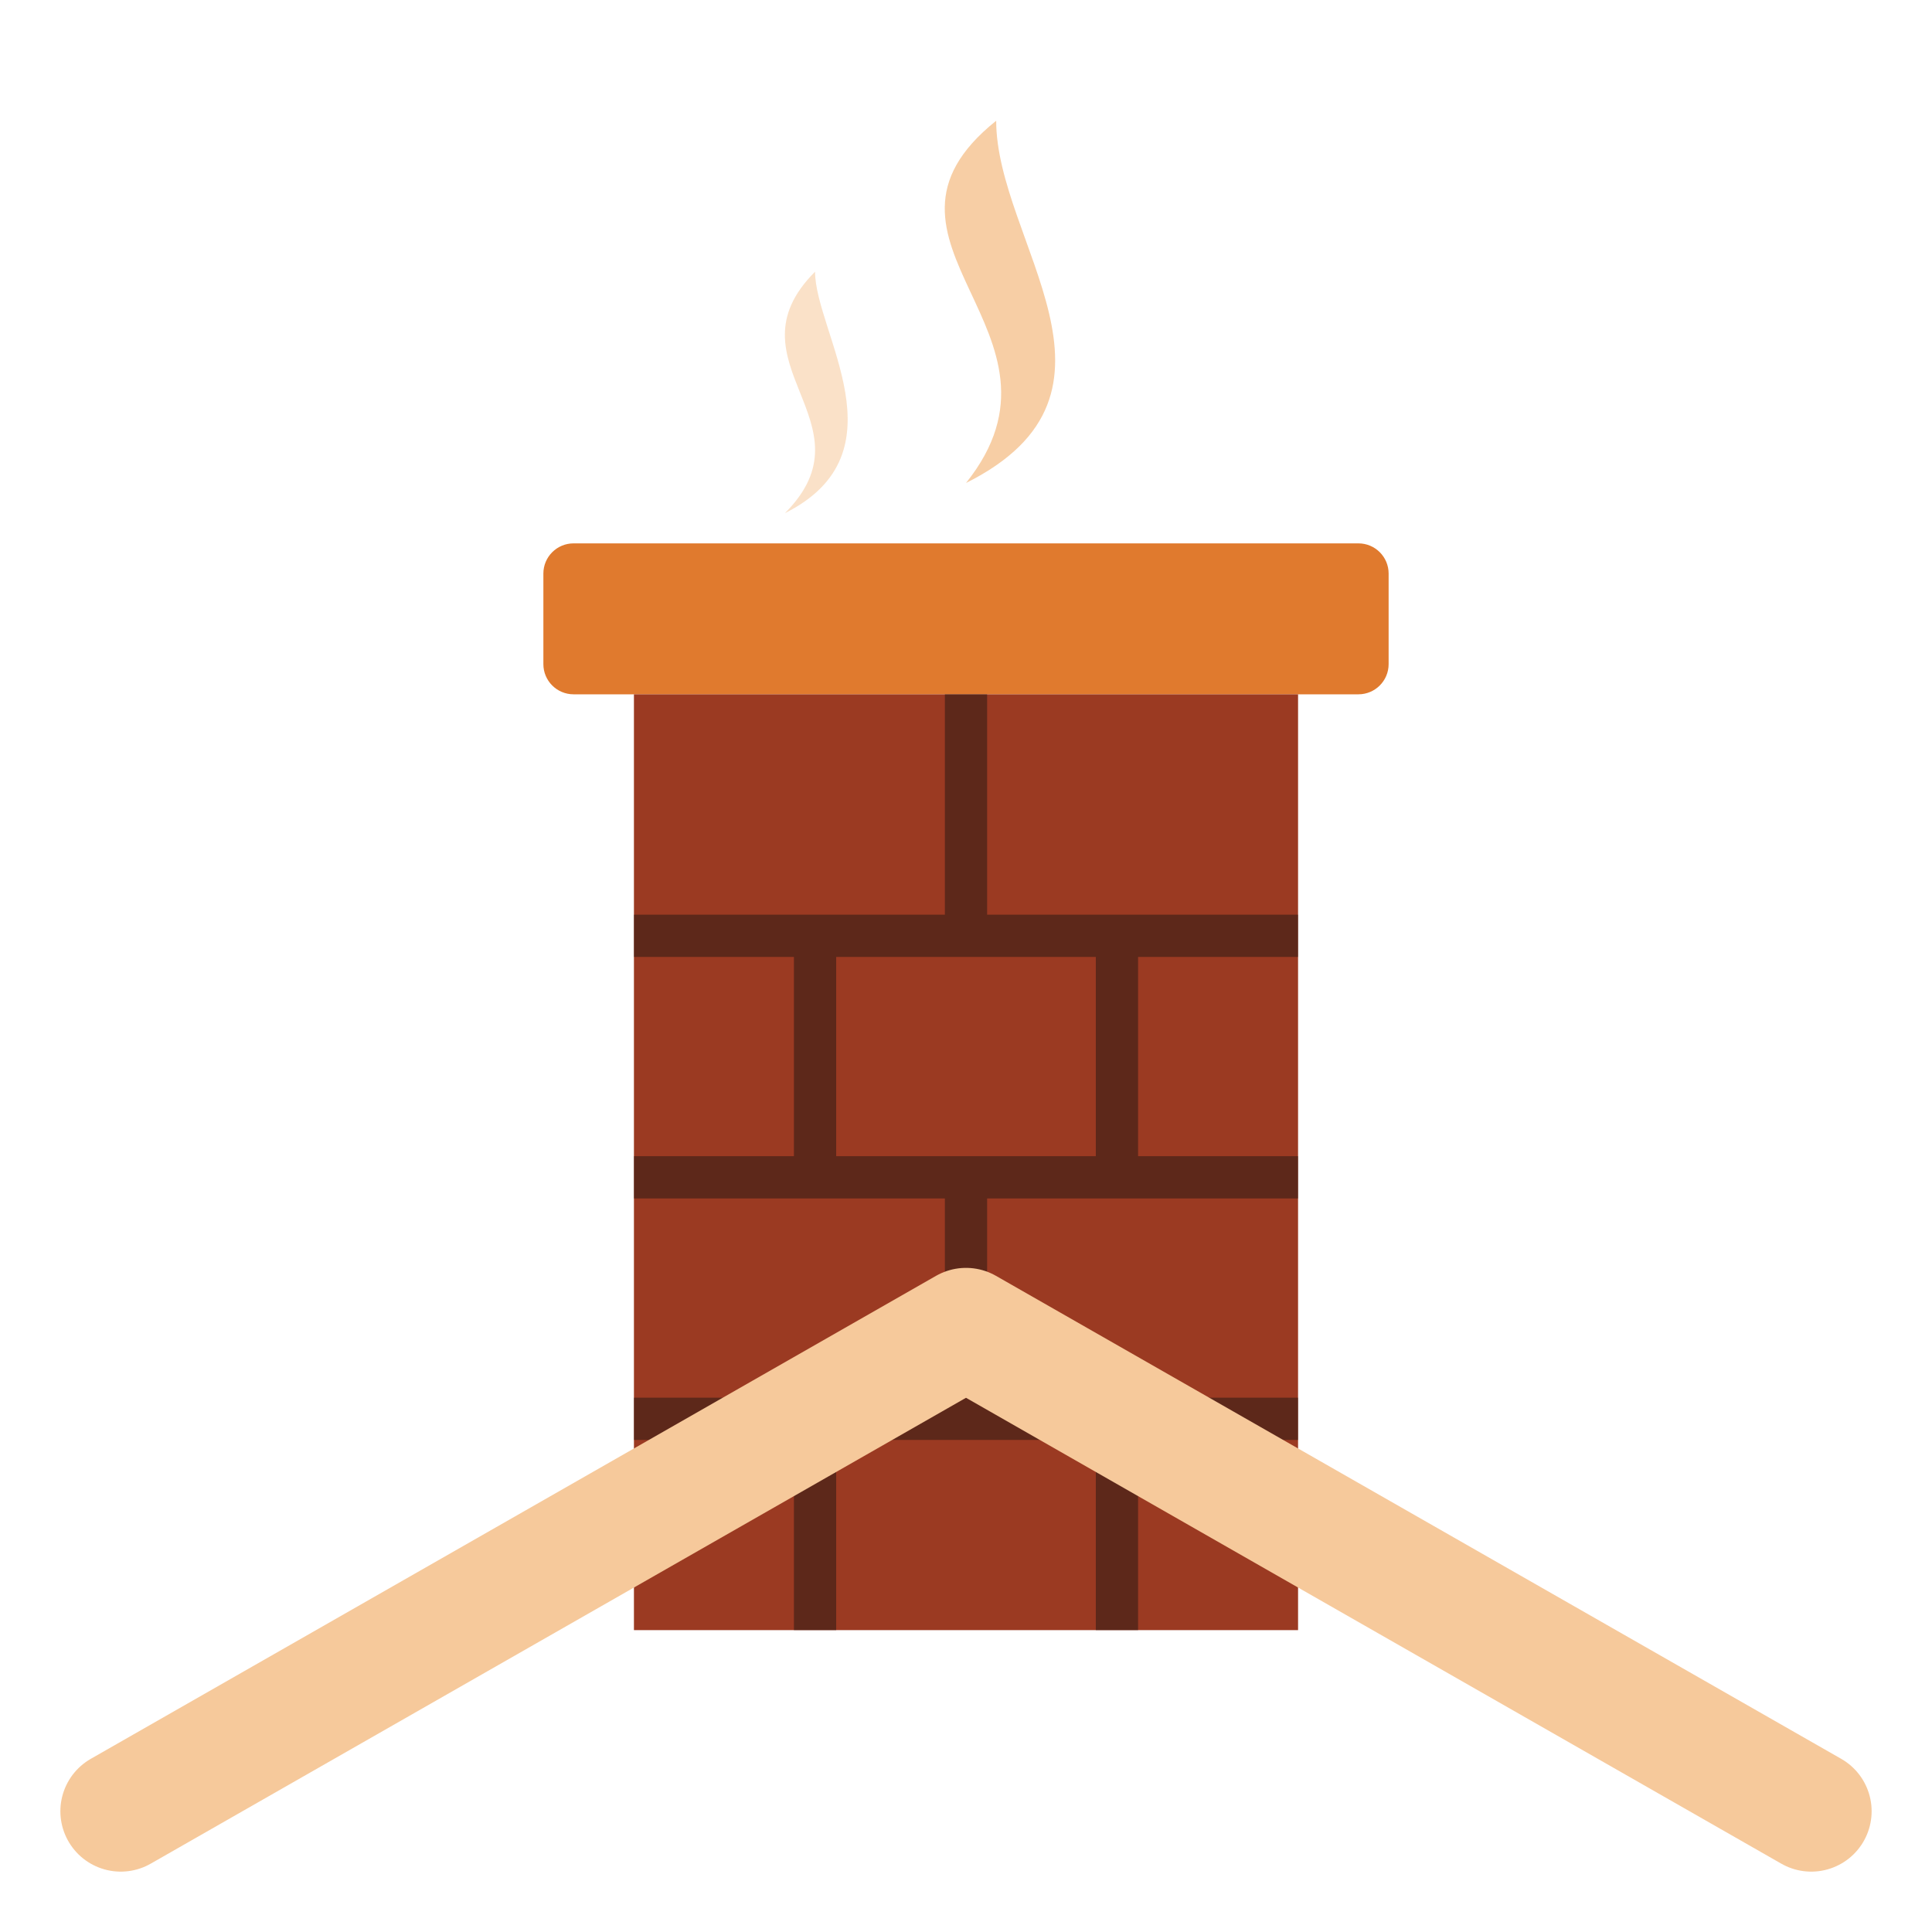
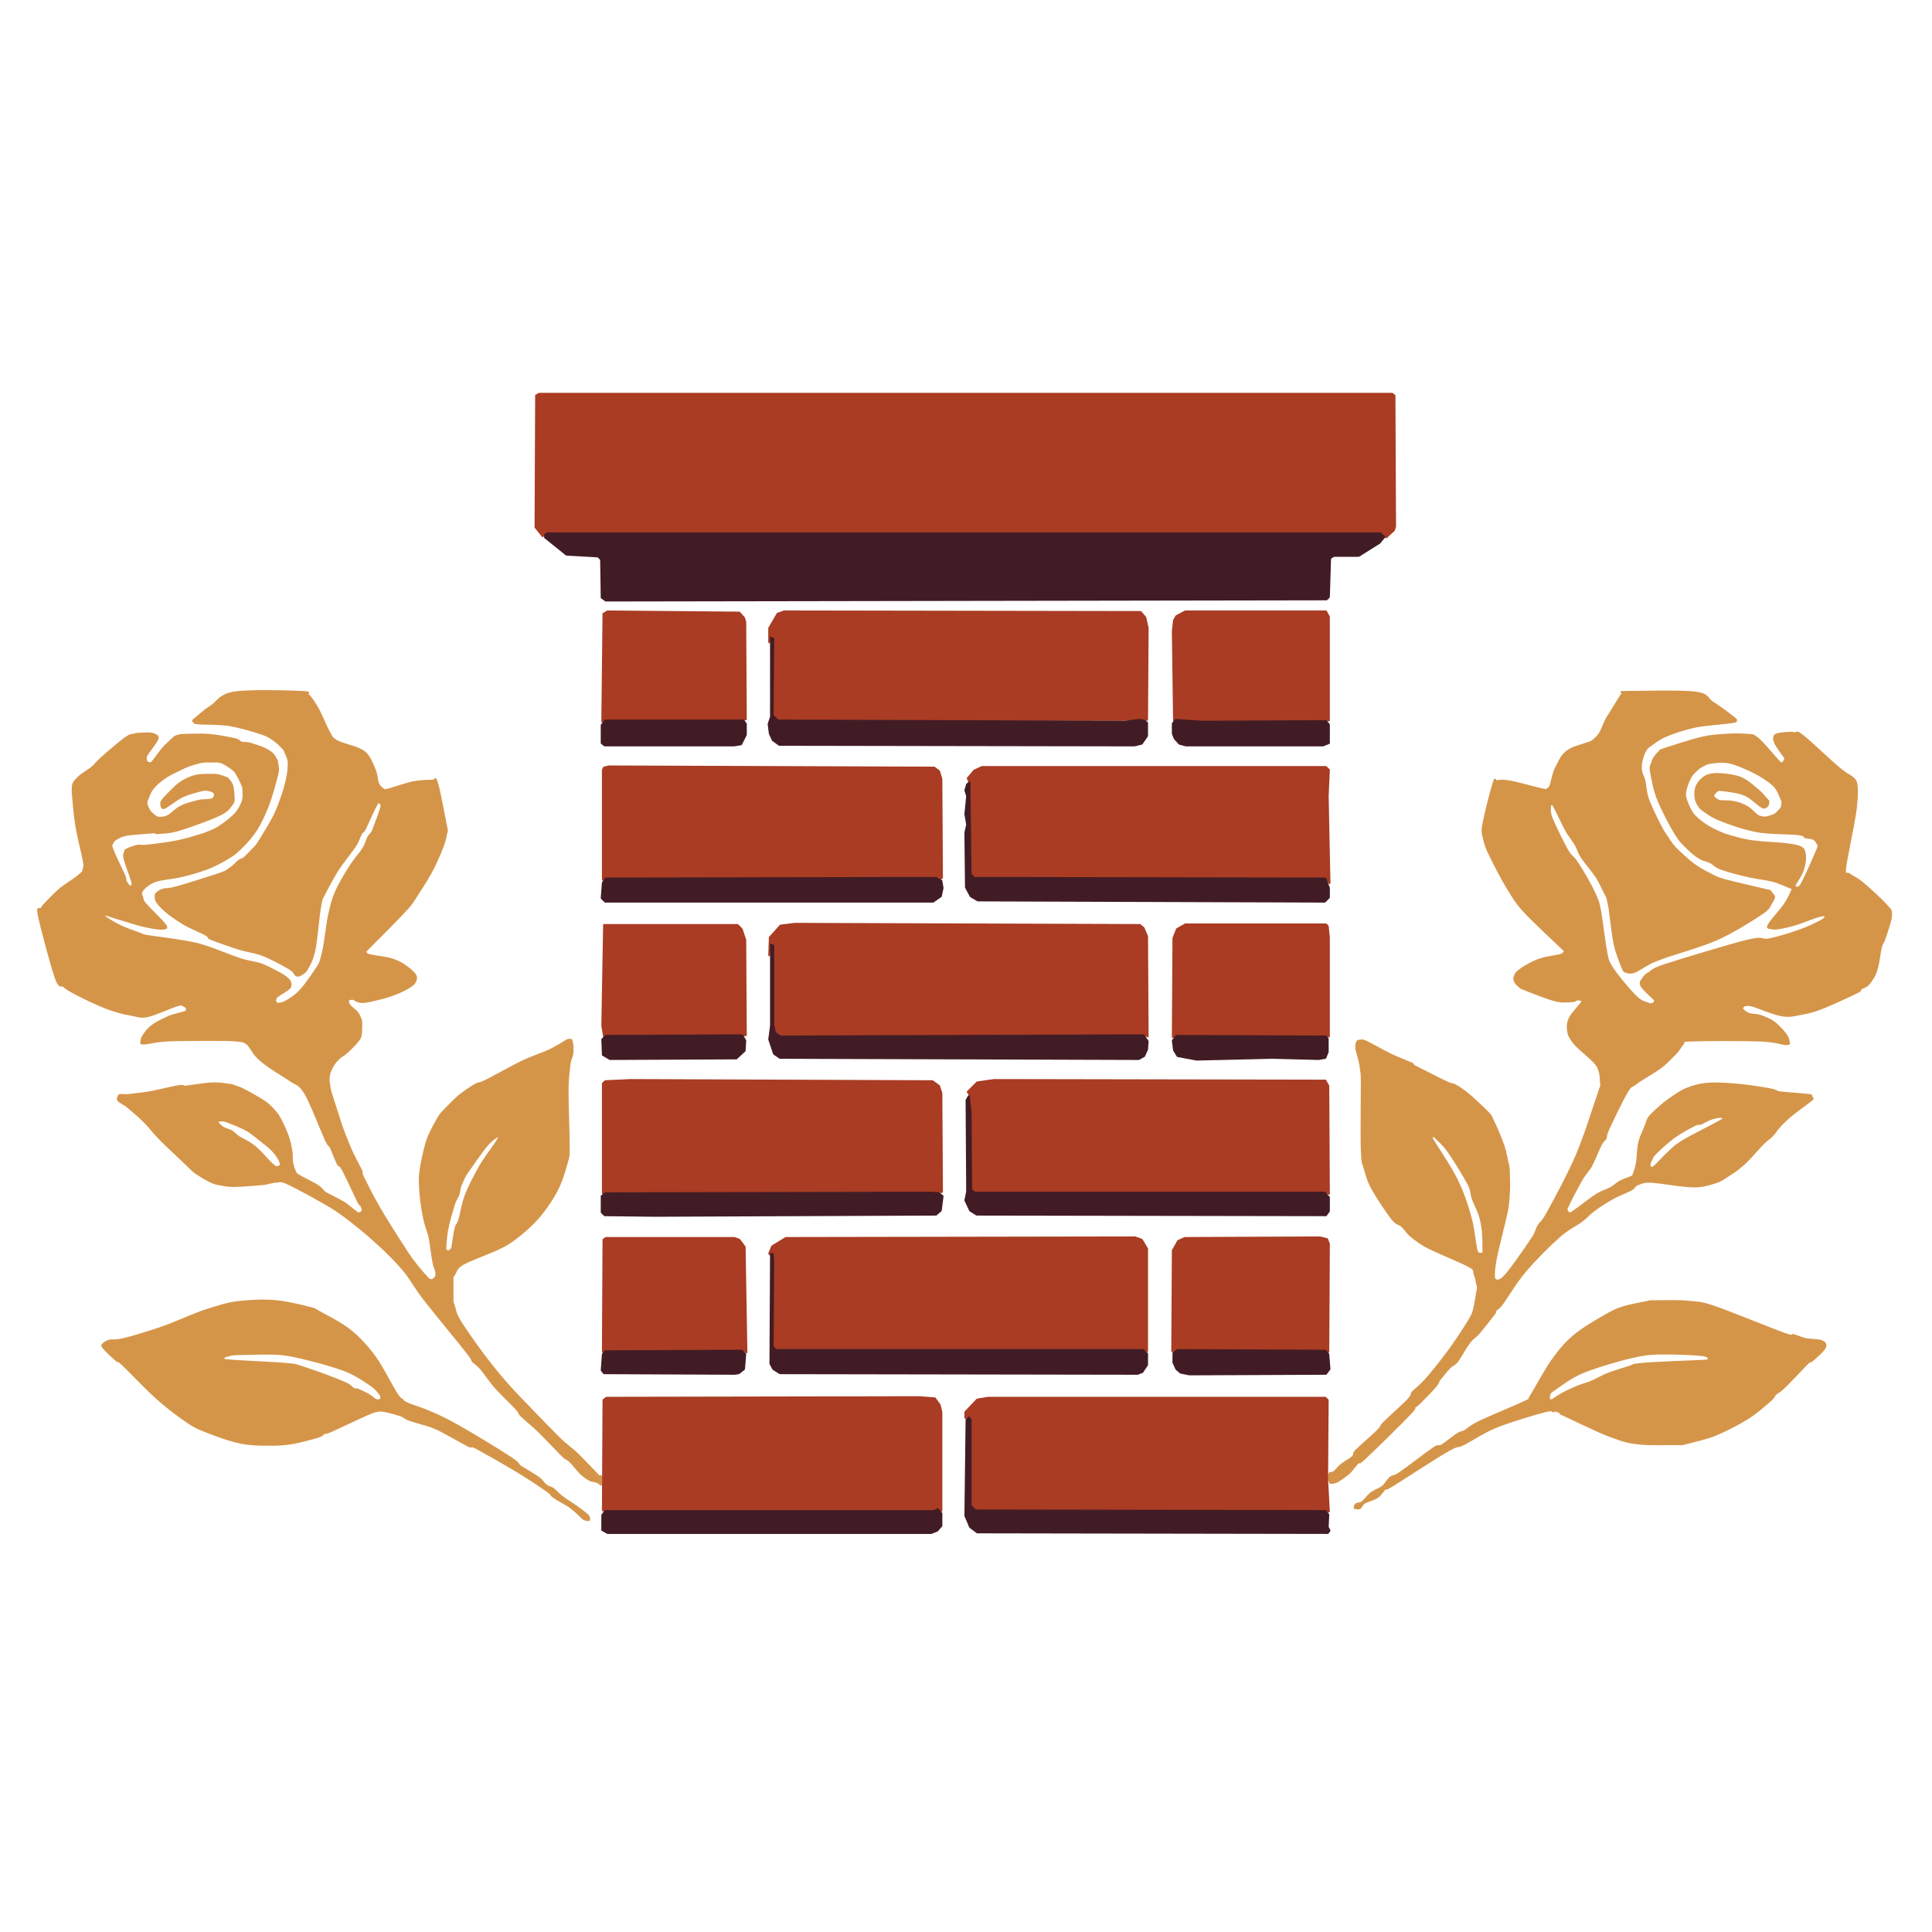
- <svg xmlns="http://www.w3.org/2000/svg" viewBox="0 0 64 64" role="img" aria-label="Rosas Chimney Services">
-   <path d="M33 4c-5 4 3 7-1 12 6-3 1-8 1-12z" fill="#f6c99b" opacity=".9" />
-   <path d="M27 9c-3 3 2 5-1 8 4-2 1-6 1-8z" fill="#f6c99b" opacity=".55" />
-   <rect x="18" y="18" width="28" height="5" rx="1" fill="#e07a2e" />
-   <rect x="21" y="23" width="22" height="31" fill="#9b3a22" />
-   <g stroke="#2a1a14" stroke-width="1.4" opacity=".55">
-     <path d="M21 31h22M21 39h22M21 47h22" />
-     <path d="M32 23v8M27 31v8M37 31v8M32 39v8M27 47v7M37 47v7" />
+ <svg xmlns="http://www.w3.org/2000/svg" viewBox="46.2 -101.3 508.6 508.6" width="512" height="512" role="img">
+   <g transform="translate(48.89 0.00) scale(0.156944)" stroke-linejoin="round">
+     <path fill="#D59549" stroke="#D59549" stroke-width="3" fill-rule="evenodd" d="M3044 1608C3043 1606 3040 1604 3035 1603C3030 1602 3021 1602 3014 1601C3007 1600 2999 1596 2992 1594C2985 1592 2996 1599 2974 1591C2952 1583 2886 1556 2860 1547C2834 1538 2833 1540 2816 1538C2799 1536 2772 1537 2760 1537C2748 1537 2752 1537 2742 1539C2732 1541 2715 1544 2703 1548C2691 1552 2686 1555 2672 1563C2658 1571 2636 1584 2622 1596C2608 1608 2598 1620 2586 1637C2574 1654 2557 1686 2550 1697C2543 1708 2556 1698 2542 1705C2528 1712 2484 1730 2467 1738C2450 1746 2447 1750 2441 1754C2435 1758 2436 1755 2429 1759C2422 1763 2408 1775 2401 1779C2394 1783 2399 1776 2387 1784C2375 1792 2343 1817 2331 1825C2319 1833 2320 1829 2315 1833C2310 1837 2307 1844 2302 1848C2297 1852 2290 1854 2284 1858C2278 1862 2272 1871 2268 1874C2264 1877 2259 1876 2257 1878C2255 1880 2255 1883 2255 1884C2256 1884 2261 1886 2264 1884C2267 1882 2267 1878 2272 1875C2277 1872 2287 1870 2293 1866C2299 1862 2303 1854 2307 1851C2311 1848 2301 1857 2319 1846C2337 1835 2393 1798 2413 1787C2433 1776 2424 1784 2438 1777C2452 1770 2472 1756 2495 1747C2518 1738 2558 1726 2574 1722C2590 1718 2585 1722 2589 1722C2593 1722 2583 1718 2599 1725C2615 1732 2663 1756 2685 1764C2707 1772 2714 1774 2732 1776C2750 1778 2780 1777 2793 1777C2806 1777 2802 1778 2813 1775C2824 1772 2844 1768 2861 1761C2878 1754 2897 1744 2912 1735C2927 1726 2944 1711 2952 1704C2960 1697 2958 1696 2961 1693C2964 1690 2964 1692 2973 1684C2982 1676 3006 1650 3014 1642C3022 1634 3017 1641 3022 1637C3027 1633 3038 1623 3042 1618C3046 1613 3045 1610 3044 1608Z M2849 1632C2850 1633 2850 1634 2848 1635C2846 1636 2857 1636 2839 1637C2821 1638 2758 1640 2738 1642C2718 1644 2725 1644 2716 1647C2707 1650 2693 1654 2682 1658C2671 1662 2658 1670 2650 1673C2642 1676 2640 1676 2632 1679C2624 1682 2609 1689 2602 1693C2595 1697 2591 1700 2588 1702C2585 1704 2585 1703 2584 1703C2583 1703 2581 1702 2581 1701C2581 1700 2581 1696 2582 1694C2583 1692 2580 1692 2589 1686C2598 1680 2616 1666 2634 1658C2652 1650 2679 1642 2697 1637C2715 1632 2728 1629 2741 1627C2754 1625 2762 1625 2777 1625C2792 1625 2821 1626 2832 1627C2843 1628 2841 1628 2844 1629C2847 1630 2848 1631 2849 1632Z M156 1609C154 1611 153 1611 157 1616C161 1621 174 1633 179 1637C184 1641 176 1632 187 1642C198 1652 226 1682 245 1699C264 1716 284 1731 299 1741C314 1751 322 1753 337 1759C352 1765 373 1772 389 1775C405 1778 420 1778 433 1778C446 1778 455 1778 469 1776C483 1774 505 1768 515 1765C525 1762 524 1760 527 1758C530 1756 524 1761 536 1756C548 1751 585 1733 599 1727C613 1721 613 1722 618 1721C623 1720 624 1721 630 1722C636 1723 646 1726 653 1728C660 1730 661 1733 669 1736C677 1739 689 1742 699 1745C709 1748 716 1751 727 1757C738 1763 758 1774 767 1779C776 1784 770 1777 783 1784C796 1791 826 1808 846 1820C866 1832 889 1847 900 1855C911 1863 905 1861 912 1866C919 1871 932 1877 940 1883C948 1889 955 1896 959 1900C963 1904 964 1903 966 1904C968 1905 970 1904 971 1904C971 1903 972 1901 970 1898C968 1895 964 1892 956 1886C948 1880 930 1869 923 1863C916 1857 915 1855 911 1852C907 1849 903 1849 899 1846C895 1843 893 1838 886 1833C879 1828 865 1820 857 1815C849 1810 858 1812 840 1800C822 1788 774 1759 751 1746C728 1733 716 1728 702 1722C688 1716 674 1712 667 1709C660 1706 660 1705 657 1702C654 1699 656 1704 648 1692C640 1680 625 1649 612 1631C599 1613 585 1598 570 1586C555 1574 531 1562 520 1556C509 1550 514 1551 502 1548C490 1545 466 1539 447 1537C428 1535 406 1536 386 1538C366 1540 351 1545 329 1552C307 1559 276 1574 252 1582C228 1590 202 1598 188 1601C174 1604 172 1602 167 1603C162 1604 158 1607 156 1609Z M358 1632C359 1632 358 1630 363 1629C368 1628 370 1626 385 1626C400 1626 434 1624 454 1626C474 1628 487 1632 504 1636C521 1640 544 1647 558 1652C572 1657 582 1663 590 1668C598 1673 604 1677 609 1681C614 1685 619 1691 621 1694C623 1697 622 1698 622 1700C622 1702 621 1703 619 1703C617 1703 615 1704 612 1702C609 1700 606 1697 601 1694C596 1691 589 1688 585 1686C581 1684 580 1686 576 1684C572 1682 573 1679 559 1673C545 1667 510 1654 494 1649C478 1644 483 1644 461 1642C439 1640 381 1638 364 1636C347 1634 359 1633 358 1632Z M3007 589C2994 579 2999 585 2993 584C2987 583 2975 584 2969 585C2963 586 2960 587 2959 590C2958 593 2958 596 2961 602C2964 608 2973 620 2976 624C2979 628 2978 626 2977 628C2976 630 2975 633 2973 634C2971 635 2974 639 2967 632C2960 625 2940 600 2931 593C2922 586 2923 588 2914 587C2905 586 2889 586 2876 587C2863 588 2854 588 2837 592C2820 596 2786 607 2774 611C2762 615 2770 613 2767 615C2764 617 2760 622 2758 625C2756 628 2755 630 2754 634C2753 638 2750 639 2752 649C2754 659 2757 679 2764 696C2771 713 2785 740 2793 753C2801 766 2805 769 2812 776C2819 783 2827 790 2834 794C2841 798 2846 798 2852 801C2858 804 2859 808 2870 812C2881 816 2904 822 2918 825C2932 828 2944 829 2956 832C2968 835 2984 843 2990 845C2988 850 2983 862 2976 872C2969 882 2954 898 2950 905C2946 912 2950 910 2950 911C2952 911 2956 913 2964 912C2972 911 2986 908 2998 904C3010 900 3027 893 3035 891C3043 889 3045 891 3047 891C3045 892 3044 896 3036 900C3028 904 3016 910 3002 915C2988 920 2966 927 2951 930C2936 933 2944 925 2915 932C2886 939 2807 963 2779 972C2751 981 2755 983 2748 987C2741 991 2740 994 2738 997C2736 1000 2733 1002 2736 1008C2739 1014 2753 1026 2757 1030C2761 1034 2758 1034 2758 1035C2758 1036 2757 1038 2755 1038C2753 1038 2752 1040 2748 1038C2744 1036 2738 1036 2730 1029C2722 1022 2710 1008 2702 998C2694 988 2687 979 2683 971C2679 963 2680 965 2677 950C2674 935 2670 899 2667 883C2664 867 2664 868 2658 854C2652 840 2636 813 2628 801C2620 789 2619 793 2612 781C2605 769 2591 740 2586 728C2581 716 2583 710 2583 706C2583 702 2585 704 2585 704C2586 705 2586 701 2590 708C2594 715 2603 735 2609 746C2615 757 2623 766 2627 774C2631 782 2630 783 2635 791C2640 799 2652 813 2659 823C2666 833 2670 843 2674 851C2678 859 2678 856 2681 870C2684 884 2687 920 2691 938C2695 956 2701 969 2704 977C2707 985 2708 984 2711 985C2714 986 2718 987 2724 985C2730 983 2741 975 2749 971C2757 967 2754 968 2773 961C2792 954 2836 942 2863 930C2890 918 2923 897 2938 887C2953 877 2951 873 2954 869C2957 865 2957 864 2958 862C2959 860 2959 859 2958 857C2957 855 2955 853 2953 851C2951 849 2957 850 2944 847C2931 844 2892 835 2877 831C2862 827 2860 825 2852 821C2844 817 2836 813 2826 806C2816 799 2802 786 2794 778C2786 770 2782 762 2777 755C2772 748 2770 744 2765 734C2760 724 2751 706 2747 694C2743 682 2743 670 2741 663C2739 656 2737 654 2736 649C2735 644 2735 639 2736 633C2737 627 2740 618 2743 613C2746 608 2748 607 2754 603C2760 599 2765 594 2777 589C2789 584 2806 578 2824 574C2842 570 2876 568 2888 566C2900 564 2892 564 2893 563C2894 562 2898 564 2892 559C2886 554 2867 540 2856 533C2845 526 2850 519 2826 516C2802 513 2733 515 2713 515C2693 515 2708 516 2706 518C2704 520 2704 517 2700 524C2696 531 2685 548 2679 558C2673 568 2670 579 2666 585C2662 591 2660 592 2657 595C2654 598 2652 599 2646 601C2640 603 2629 606 2622 609C2615 612 2610 615 2605 621C2600 627 2596 636 2592 644C2588 652 2586 665 2584 671C2582 677 2580 677 2578 678C2576 679 2583 681 2572 679C2561 677 2527 667 2514 665C2501 663 2498 664 2494 665C2490 666 2492 656 2488 668C2484 680 2474 720 2471 736C2468 752 2470 753 2472 762C2474 771 2476 777 2483 791C2490 805 2502 829 2512 845C2522 861 2526 869 2542 886C2558 903 2595 937 2606 948C2617 959 2607 951 2606 952C2605 953 2607 954 2601 956C2595 958 2578 960 2568 963C2558 966 2549 971 2542 975C2535 979 2530 983 2527 986C2524 989 2524 992 2523 994C2522 996 2523 998 2524 1001C2525 1004 2528 1006 2531 1009C2534 1012 2535 1012 2545 1016C2555 1020 2580 1030 2593 1033C2606 1036 2614 1034 2620 1034C2626 1034 2626 1031 2629 1031C2632 1031 2635 1032 2636 1032C2636 1033 2639 1031 2636 1036C2633 1041 2620 1054 2616 1062C2612 1070 2612 1077 2613 1084C2614 1091 2616 1095 2623 1104C2630 1113 2650 1128 2657 1136C2664 1144 2663 1144 2665 1149C2667 1154 2668 1162 2668 1169C2668 1176 2671 1169 2664 1189C2657 1209 2642 1258 2628 1291C2614 1324 2590 1368 2579 1388C2568 1408 2567 1404 2563 1411C2559 1418 2560 1421 2554 1430C2548 1439 2538 1454 2530 1465C2522 1476 2512 1490 2506 1496C2500 1502 2499 1501 2497 1502C2495 1503 2494 1503 2493 1502C2492 1501 2489 1502 2489 1497C2489 1492 2488 1489 2491 1471C2494 1453 2506 1408 2510 1389C2514 1370 2513 1364 2514 1354C2515 1344 2514 1334 2514 1326C2514 1318 2514 1314 2512 1306C2510 1298 2509 1289 2505 1277C2501 1265 2493 1246 2488 1236C2483 1226 2485 1227 2477 1219C2469 1211 2451 1194 2442 1187C2433 1180 2429 1178 2424 1175C2419 1172 2421 1175 2410 1170C2399 1165 2368 1149 2358 1144C2348 1139 2357 1141 2350 1138C2343 1135 2330 1130 2317 1124C2304 1118 2284 1106 2275 1102C2266 1098 2266 1100 2263 1100C2260 1100 2260 1101 2259 1103C2258 1105 2257 1107 2258 1114C2259 1121 2264 1134 2265 1144C2266 1154 2267 1150 2267 1173C2267 1196 2266 1261 2267 1285C2268 1309 2269 1304 2272 1315C2275 1326 2278 1337 2286 1351C2294 1365 2310 1389 2318 1399C2326 1409 2328 1406 2334 1411C2340 1416 2343 1423 2351 1429C2359 1435 2364 1440 2380 1448C2396 1456 2433 1471 2446 1478C2459 1485 2454 1486 2456 1491C2458 1496 2460 1505 2461 1510C2462 1515 2462 1513 2461 1519C2460 1525 2458 1538 2456 1547C2454 1556 2454 1558 2446 1571C2438 1584 2423 1607 2411 1623C2399 1639 2384 1658 2374 1669C2364 1680 2358 1684 2353 1689C2348 1694 2354 1692 2346 1701C2338 1710 2314 1731 2305 1740C2296 1749 2302 1746 2294 1754C2286 1762 2265 1780 2258 1787C2251 1794 2256 1794 2252 1798C2248 1802 2238 1807 2233 1811C2228 1815 2223 1822 2220 1824C2217 1826 2214 1824 2213 1826C2212 1828 2211 1830 2211 1833C2211 1836 2214 1840 2214 1842C2216 1842 2222 1842 2227 1839C2232 1836 2239 1831 2245 1826C2251 1821 2256 1812 2261 1808C2266 1804 2258 1814 2273 1800C2288 1786 2336 1739 2349 1725C2362 1711 2351 1719 2354 1716C2357 1713 2358 1714 2365 1707C2372 1700 2388 1684 2393 1677C2398 1670 2394 1673 2398 1668C2402 1663 2410 1653 2415 1648C2420 1643 2423 1644 2428 1637C2433 1630 2441 1615 2447 1607C2453 1599 2457 1598 2464 1590C2471 1582 2483 1566 2488 1560C2493 1554 2490 1555 2492 1552C2494 1549 2495 1552 2503 1541C2511 1530 2525 1506 2541 1487C2557 1468 2582 1443 2598 1429C2614 1415 2624 1411 2634 1404C2644 1397 2646 1393 2655 1386C2664 1379 2678 1370 2689 1364C2700 1358 2712 1354 2719 1350C2726 1346 2724 1343 2730 1341C2736 1339 2740 1336 2754 1337C2768 1338 2797 1343 2811 1344C2825 1345 2827 1345 2836 1344C2845 1343 2854 1340 2863 1337C2872 1334 2879 1328 2887 1323C2895 1318 2900 1314 2909 1306C2918 1298 2932 1281 2940 1273C2948 1265 2950 1265 2955 1260C2960 1255 2961 1252 2967 1245C2973 1238 2984 1228 2993 1221C3002 1214 3016 1204 3021 1200C3026 1196 3022 1196 3021 1194C3020 1192 3024 1192 3016 1191C3008 1190 2981 1188 2971 1187C2961 1186 2964 1184 2954 1182C2944 1180 2926 1177 2909 1175C2892 1173 2866 1171 2850 1172C2834 1173 2825 1176 2814 1180C2803 1184 2792 1192 2782 1199C2772 1206 2760 1217 2753 1224C2746 1231 2746 1235 2743 1243C2740 1251 2734 1262 2732 1272C2730 1282 2730 1292 2729 1301C2728 1310 2725 1319 2723 1324C2721 1329 2722 1327 2718 1329C2714 1331 2704 1334 2699 1337C2694 1340 2692 1343 2685 1347C2678 1351 2671 1352 2660 1359C2649 1366 2628 1383 2620 1388C2612 1393 2616 1389 2615 1389C2614 1389 2612 1388 2612 1386C2612 1384 2608 1388 2612 1379C2616 1370 2629 1345 2636 1333C2643 1321 2648 1318 2653 1308C2658 1298 2665 1280 2669 1273C2673 1266 2674 1268 2676 1264C2678 1260 2675 1261 2681 1248C2687 1235 2704 1199 2712 1186C2720 1173 2718 1179 2727 1172C2736 1165 2756 1154 2767 1146C2778 1138 2786 1129 2793 1122C2800 1115 2802 1109 2806 1105C2810 1101 2796 1101 2818 1100C2840 1099 2909 1099 2936 1100C2963 1101 2971 1106 2979 1106C2987 1106 2983 1104 2983 1101C2983 1098 2981 1093 2977 1088C2973 1083 2965 1074 2958 1069C2951 1064 2941 1060 2934 1058C2927 1056 2921 1057 2916 1055C2911 1053 2908 1050 2906 1048C2904 1046 2905 1045 2906 1044C2907 1043 2907 1041 2910 1041C2913 1041 2914 1039 2924 1042C2934 1045 2959 1056 2973 1058C2987 1060 2994 1057 3006 1055C3018 1053 3028 1050 3043 1044C3058 1038 3088 1024 3098 1019C3108 1014 3101 1015 3104 1013C3107 1011 3110 1011 3114 1008C3118 1005 3122 999 3125 994C3128 989 3130 984 3132 976C3134 968 3136 951 3138 943C3140 935 3141 938 3144 929C3147 920 3155 898 3155 889C3155 880 3154 881 3146 872C3138 863 3115 842 3105 834C3095 826 3090 825 3085 821C3080 817 3076 826 3078 810C3080 794 3091 742 3094 723C3097 704 3096 707 3097 698C3098 689 3098 678 3097 671C3096 664 3094 662 3089 658C3084 654 3084 656 3070 645C3056 634 3020 599 3007 589Z M2386 1261C2387 1261 2386 1258 2390 1262C2394 1266 2404 1274 2413 1287C2422 1300 2438 1326 2445 1339C2452 1352 2450 1356 2453 1365C2456 1374 2461 1382 2464 1391C2467 1400 2469 1410 2470 1420C2471 1430 2471 1448 2471 1454C2471 1460 2469 1456 2468 1457C2467 1458 2466 1458 2464 1457C2462 1456 2461 1458 2459 1449C2457 1440 2455 1418 2451 1402C2447 1386 2440 1364 2434 1350C2428 1336 2425 1330 2417 1316C2409 1302 2389 1272 2384 1263C2379 1254 2385 1261 2386 1261Z M2873 1229C2872 1230 2880 1228 2868 1235C2856 1242 2817 1261 2803 1270C2789 1279 2790 1280 2782 1287C2774 1294 2763 1307 2758 1311C2753 1315 2754 1313 2753 1313C2752 1313 2750 1312 2750 1310C2750 1308 2749 1308 2751 1304C2753 1300 2753 1296 2760 1289C2767 1282 2780 1270 2791 1262C2802 1254 2817 1246 2825 1242C2833 1238 2833 1241 2837 1239C2841 1237 2846 1234 2851 1232C2856 1230 2864 1228 2868 1228C2872 1228 2872 1229 2873 1229Z M2829 646C2832 643 2835 641 2839 639C2843 637 2845 635 2853 634C2861 633 2873 631 2885 634C2897 637 2913 644 2925 650C2937 656 2949 664 2957 671C2965 678 2968 689 2971 695C2974 701 2972 702 2972 705C2972 708 2971 710 2969 712C2967 714 2964 718 2961 720C2958 722 2952 724 2948 725C2944 726 2941 726 2938 725C2935 724 2934 725 2930 722C2926 719 2920 712 2915 709C2910 706 2908 705 2903 703C2898 701 2893 700 2887 699C2881 698 2873 699 2868 698C2863 697 2861 695 2859 693C2857 691 2856 690 2857 688C2858 686 2860 683 2862 682C2864 681 2863 679 2871 680C2879 681 2899 683 2910 688C2921 693 2932 705 2938 708C2944 711 2943 708 2945 708C2947 708 2947 706 2948 705C2949 704 2949 702 2949 700C2949 698 2950 699 2947 696C2944 693 2939 686 2933 681C2927 676 2917 667 2910 663C2903 659 2901 658 2892 656C2883 654 2866 652 2857 653C2848 654 2844 656 2839 660C2834 664 2830 669 2828 675C2826 681 2826 689 2827 694C2828 699 2829 701 2831 704C2833 707 2834 710 2840 714C2846 718 2853 724 2868 730C2883 736 2908 745 2930 749C2952 753 2986 752 3000 754C3014 756 3007 758 3011 759C3015 760 3022 760 3025 762C3028 764 3030 766 3031 769C3032 772 3035 770 3031 780C3027 790 3013 821 3008 831C3003 841 3003 840 3001 842C2999 844 2996 843 2995 843C2995 842 2992 842 2994 838C2996 834 3001 827 3004 821C3007 815 3009 808 3010 802C3011 796 3011 789 3010 785C3009 781 3008 778 3004 776C3000 774 2997 773 2984 771C2971 769 2943 768 2926 766C2909 764 2892 759 2882 756C2872 753 2873 753 2866 750C2859 747 2849 742 2842 737C2835 732 2827 726 2822 719C2817 712 2813 702 2811 696C2809 690 2809 687 2810 681C2811 675 2815 665 2818 659C2821 653 2826 649 2829 646Z M194 592C185 598 162 618 153 626C144 634 143 637 137 642C131 647 120 653 115 658C110 663 106 666 105 673C104 680 105 687 106 699C107 711 109 731 112 747C115 763 121 786 123 797C125 808 124 808 123 813C122 818 121 818 114 824C107 830 90 840 81 848C72 856 63 866 58 871C53 876 54 876 52 879C50 882 44 872 48 891C52 910 69 974 76 994C83 1014 85 1005 90 1009C95 1013 96 1014 107 1020C118 1026 143 1038 158 1044C173 1050 187 1054 199 1056C211 1058 218 1062 231 1059C244 1056 270 1044 280 1041C290 1038 287 1040 290 1041C293 1042 295 1044 296 1045C297 1046 296 1048 296 1049C296 1050 298 1050 293 1052C288 1054 275 1056 266 1060C257 1064 247 1069 241 1073C235 1077 231 1081 228 1085C225 1089 222 1093 221 1096C220 1099 220 1100 220 1102C220 1104 217 1105 224 1105C231 1105 244 1101 262 1100C280 1099 316 1099 335 1099C354 1099 369 1099 379 1100C389 1101 392 1101 397 1105C402 1109 406 1118 412 1125C418 1132 426 1138 436 1145C446 1152 460 1160 470 1167C480 1174 485 1172 495 1189C505 1206 522 1251 529 1266C536 1281 535 1273 538 1280C541 1287 546 1300 549 1306C552 1312 552 1306 558 1317C564 1328 578 1359 583 1369C588 1379 588 1374 589 1377C590 1380 591 1383 591 1385C591 1387 589 1388 587 1389C585 1390 586 1391 581 1388C576 1385 568 1377 560 1372C552 1367 537 1360 530 1356C523 1352 525 1350 518 1345C511 1340 494 1332 487 1328C480 1324 480 1324 478 1320C476 1316 474 1310 473 1304C472 1298 473 1294 472 1287C471 1280 470 1274 467 1264C464 1254 456 1237 452 1230C448 1223 450 1226 446 1221C442 1216 435 1208 426 1202C417 1196 399 1186 391 1182C383 1178 381 1178 376 1176C371 1174 368 1174 361 1173C354 1172 344 1171 333 1172C322 1173 303 1176 295 1177C287 1178 294 1175 285 1176C276 1177 256 1182 242 1185C228 1188 209 1190 200 1191C191 1192 190 1191 187 1191C184 1191 183 1191 182 1193C181 1195 179 1198 182 1201C185 1204 191 1206 198 1212C205 1218 216 1227 225 1236C234 1245 240 1254 253 1267C266 1280 290 1302 300 1312C310 1322 310 1321 316 1325C322 1329 327 1332 333 1335C339 1338 343 1340 350 1341C357 1342 362 1344 374 1344C386 1344 410 1342 422 1341C434 1340 438 1337 445 1337C452 1337 451 1333 466 1340C481 1347 516 1366 536 1378C556 1390 569 1401 583 1412C597 1423 608 1433 621 1445C634 1457 646 1469 659 1484C672 1499 678 1513 696 1536C714 1559 754 1607 767 1624C780 1641 772 1634 776 1638C780 1642 784 1644 790 1651C796 1658 805 1672 815 1683C825 1694 843 1711 850 1719C857 1727 850 1722 857 1729C864 1736 878 1747 889 1758C900 1769 917 1787 925 1795C933 1803 932 1800 938 1805C944 1810 953 1823 959 1828C965 1833 968 1835 972 1837C976 1839 980 1839 983 1840C986 1841 990 1844 991 1845C991 1843 992 1834 991 1831C990 1828 992 1835 986 1829C980 1823 964 1806 953 1795C942 1784 935 1781 918 1764C901 1747 870 1715 851 1695C832 1675 822 1663 806 1643C790 1623 766 1589 756 1573C746 1557 747 1554 745 1547C743 1540 742 1542 742 1534C742 1526 742 1508 742 1501C742 1494 742 1496 745 1492C748 1488 747 1482 759 1475C771 1468 802 1457 817 1450C832 1443 835 1441 846 1433C857 1425 871 1413 883 1400C895 1387 908 1368 916 1353C924 1338 930 1319 933 1307C936 1295 937 1299 937 1279C937 1259 935 1209 935 1186C935 1163 937 1153 938 1142C939 1131 942 1129 943 1122C944 1115 943 1105 942 1101C941 1097 940 1099 939 1099C938 1099 938 1097 933 1100C928 1103 919 1109 907 1115C895 1121 878 1126 859 1135C840 1144 809 1162 796 1168C783 1174 787 1170 780 1174C773 1178 764 1184 755 1191C746 1198 735 1210 728 1217C721 1224 720 1226 715 1235C710 1244 702 1258 698 1272C694 1286 690 1304 688 1318C686 1332 687 1343 688 1357C689 1371 692 1389 695 1402C698 1415 702 1422 704 1434C706 1446 708 1464 710 1473C712 1482 713 1482 714 1486C715 1490 715 1494 714 1496C713 1498 711 1500 709 1501C707 1502 706 1502 704 1501C702 1500 704 1503 697 1495C690 1487 678 1474 665 1454C652 1434 629 1398 617 1377C605 1356 597 1339 592 1329C587 1319 592 1324 588 1316C584 1308 577 1296 571 1282C565 1268 558 1251 553 1235C548 1219 541 1198 538 1188C535 1178 536 1178 535 1173C534 1168 534 1162 535 1157C536 1152 539 1146 542 1141C545 1136 549 1132 552 1129C555 1126 557 1126 562 1122C567 1118 578 1107 582 1102C586 1097 587 1096 588 1091C589 1086 589 1075 589 1070C589 1065 588 1065 587 1062C586 1059 585 1057 582 1053C579 1049 570 1043 568 1039C566 1035 567 1032 567 1031C568 1031 571 1030 574 1030C577 1030 579 1033 583 1034C587 1035 589 1036 596 1035C603 1034 616 1031 627 1028C638 1025 651 1020 659 1016C667 1012 670 1010 674 1007C678 1004 679 1002 680 999C681 996 682 993 678 988C674 983 664 975 657 971C650 967 643 964 634 962C625 960 607 958 601 956C595 954 597 951 596 950C607 939 646 900 660 885C674 870 674 869 681 858C688 847 696 835 704 821C712 807 722 784 726 773C730 762 730 760 731 754C732 748 734 753 731 739C728 725 720 680 716 668C712 656 714 664 708 664C702 664 692 664 679 666C666 668 642 677 633 679C624 681 627 679 624 677C621 675 619 673 617 668C615 663 615 655 612 647C609 639 604 627 599 621C594 615 592 614 583 610C574 606 555 602 547 597C539 592 540 592 535 583C530 574 522 554 517 545C512 536 508 530 505 526C502 522 501 521 498 519C495 517 509 516 489 515C469 514 401 512 376 516C351 520 348 532 337 539C326 546 314 557 309 561C304 565 308 564 309 565C310 566 305 567 315 568C325 569 350 568 368 571C386 574 409 581 421 585C433 589 435 591 441 595C447 599 453 605 457 609C461 613 461 616 463 620C465 624 467 628 467 636C467 644 466 653 463 666C460 679 453 700 446 716C439 732 426 752 420 762C414 772 413 773 408 778C403 783 396 791 392 794C388 797 388 795 384 798C380 801 375 807 369 811C363 815 364 816 349 821C334 826 293 839 278 843C263 847 264 845 259 846C254 847 250 849 248 851C246 853 244 853 244 856C244 859 243 862 246 867C249 872 255 878 262 884C269 890 278 896 289 903C300 910 321 918 329 923C337 928 328 926 338 930C348 934 373 943 387 947C401 951 408 951 422 956C436 961 458 973 468 979C478 985 476 988 479 990C482 992 481 991 483 991C485 991 487 990 490 988C493 986 496 984 499 978C502 972 506 967 510 950C514 933 517 891 520 875C523 859 522 864 527 854C532 844 540 829 548 816C556 803 570 786 577 776C584 766 585 760 588 754C591 748 592 752 596 743C600 734 611 710 615 703C619 696 618 701 619 701C620 701 622 702 622 704C622 706 624 703 622 710C620 717 612 738 609 746C606 754 604 753 601 758C598 763 597 770 592 778C587 786 580 793 572 805C564 817 552 837 546 851C540 865 539 871 535 888C531 905 528 939 524 954C520 969 520 970 514 979C508 988 497 1004 491 1011C485 1018 483 1020 478 1024C473 1028 464 1034 459 1036C454 1038 451 1038 449 1038C447 1038 446 1036 445 1035C444 1034 444 1032 445 1030C446 1028 445 1028 449 1025C453 1022 464 1016 467 1013C470 1010 470 1010 470 1008C470 1006 471 1003 468 999C465 995 458 990 450 986C442 982 432 976 421 972C410 968 400 968 385 963C370 958 346 948 331 943C316 938 311 937 295 934C279 931 247 927 234 925C221 923 224 923 216 920C208 917 193 912 183 907C173 902 162 895 158 892C154 889 158 890 158 890C158 890 152 886 161 889C170 892 199 901 213 905C227 909 239 911 247 912C255 913 257 912 259 912C259 911 265 913 260 906C255 899 233 878 227 871C221 864 223 865 222 861C221 857 218 854 221 849C224 844 232 837 242 833C252 829 270 828 284 825C298 822 315 817 329 812C343 807 357 799 367 793C377 787 382 782 390 774C398 766 406 757 413 746C420 735 426 722 432 707C438 692 445 666 448 654C451 642 448 638 448 634C448 630 447 630 446 628C445 626 443 622 440 619C437 616 432 613 426 610C420 607 409 604 403 602C397 600 392 601 388 600C384 599 385 596 376 594C367 592 346 588 332 587C318 586 302 587 293 587C284 587 284 588 280 589C276 590 275 591 271 595C267 599 260 605 255 611C250 617 242 629 238 633C234 637 234 634 232 634C230 634 228 632 228 630C228 628 226 626 229 621C232 616 242 603 245 598C248 593 248 592 247 590C246 588 242 586 237 585C232 584 224 585 219 585C214 585 209 586 205 587C201 588 203 586 194 592Z M819 1259C819 1259 821 1258 820 1261C819 1264 819 1265 813 1274C807 1283 793 1301 785 1316C777 1331 768 1348 763 1362C758 1376 756 1392 753 1401C750 1410 749 1407 747 1414C745 1421 743 1438 742 1444C741 1450 740 1450 739 1451C738 1452 736 1454 734 1453C732 1452 730 1454 730 1448C730 1442 731 1430 733 1418C735 1406 741 1386 744 1376C747 1366 750 1364 752 1358C754 1352 753 1348 756 1342C759 1336 760 1330 768 1319C776 1308 792 1284 801 1274C810 1264 816 1262 819 1259Z M347 1235C348 1235 351 1234 354 1234C357 1234 360 1234 367 1237C374 1240 388 1245 398 1251C408 1257 419 1267 427 1273C435 1279 440 1284 444 1289C448 1294 452 1300 453 1304C454 1308 454 1309 453 1310C452 1311 449 1312 447 1312C445 1312 445 1312 440 1308C435 1304 425 1292 419 1286C413 1280 408 1276 402 1272C396 1268 389 1265 384 1262C379 1259 377 1256 373 1253C369 1250 363 1249 359 1247C355 1245 352 1242 350 1240C348 1238 348 1236 347 1235Z M372 644C376 647 377 648 380 653C383 658 387 666 389 671C391 676 391 676 391 680C391 684 392 692 390 698C388 704 384 712 379 718C374 724 364 732 357 737C350 742 345 745 338 748C331 751 326 753 316 756C306 759 293 763 278 766C263 769 238 772 227 773C216 774 219 772 214 773C209 774 200 777 196 779C192 781 193 782 192 785C191 788 190 788 192 796C194 804 202 825 204 832C206 839 205 838 204 840C203 842 202 842 200 841C198 840 196 836 194 833C192 830 195 831 191 822C187 813 174 787 171 778C168 769 171 771 172 768C173 765 175 763 179 761C183 759 185 757 195 755C205 753 229 752 238 751C247 750 241 753 248 752C255 751 265 752 282 747C299 742 335 729 350 722C365 715 367 710 371 705C375 700 375 699 375 694C375 689 374 679 373 674C372 669 368 664 366 662C364 660 365 660 362 659C359 658 354 656 350 655C346 654 342 654 335 654C328 654 318 654 310 656C302 658 296 661 289 665C282 669 275 676 269 682C263 688 256 695 254 699C252 703 254 706 254 708C255 708 254 712 260 709C266 706 278 696 288 691C298 686 314 682 322 680C330 678 336 681 339 682C342 683 342 684 343 686C344 688 343 690 342 692C341 694 340 695 335 696C330 697 323 696 315 698C307 700 295 703 287 707C279 711 272 718 268 721C264 724 263 724 260 725C257 726 253 726 250 726C247 726 247 726 244 724C241 722 236 718 234 715C232 712 230 708 229 704C228 700 229 698 231 693C233 688 235 682 240 676C245 670 252 664 261 658C270 652 284 646 292 642C300 638 306 637 312 635C318 633 324 632 329 632C334 632 340 632 345 632C350 632 354 633 358 635C362 637 368 641 372 644Z" />
+     <path fill="#A93C23" stroke="#A93C23" stroke-width="3" fill-rule="evenodd" d="M1602 1723 1602 1733 1608 1730 1612 1736 1612 1880 1619 1887 2175 1887 2212 1890 2209 1835 2210 1703 2206 1699 1640 1699 1622 1702Z M1559 1711 1551 1700 1526 1698 1000 1699 995 1703 994 1888 1549 1888 1557 1885 1562 1889 1562 1723Z M995 1434 994 1622 1015 1619 1227 1619 1235 1623 1232 1446 1223 1434 1215 1431 999 1431Z M2209 1433 2197 1430 1970 1431 1959 1436 1950 1452 1949 1621 1976 1618 2206 1619 2211 1622 2212 1441Z M1907 1449 1898 1434 1887 1430 1301 1431 1278 1445 1273 1457 1275 1459 1277 1455 1280 1456 1281 1470 1280 1613 1284 1618 1304 1619 1900 1618 1907 1621Z M1606 1186 1610 1192 1612 1220 1613 1350 1618 1354 2205 1354 2212 1357 2211 1176 2206 1167 1650 1166 1622 1170Z M994 1172 994 1356 1563 1354 1562 1188 1558 1176 1547 1168 1041 1166 998 1168Z M1957 913 1951 928 1950 1094 1970 1090 2212 1093 2212 927 2210 908 2207 905 1971 905Z M996 906 993 1075 996 1093 1234 1091 1233 931 1227 913 1220 906Z M1274 927 1273 957 1275 938 1278 936 1281 941 1281 1074 1284 1087 1292 1092 1901 1090 1908 1093 1907 925 1901 911 1895 906 1316 904 1292 907Z M1606 660 1611 672 1612 821 1617 826 2206 827 2213 836 2210 690 2212 646 2207 641 1630 641 1617 647Z M994 646 994 830 999 827 1553 826 1559 829 1563 827 1562 661 1558 648 1550 642 1004 640 996 642Z M1956 388 1952 395 1950 413 1952 563 2212 563 2212 389 2207 380 1971 380Z M1273 408 1273 432 1277 420 1281 426 1280 555 1292 563 1907 562 1908 408 1904 390 1896 381 1298 380 1287 384Z M995 384 993 565 998 562 1214 564 1234 561 1233 398 1231 391 1223 382 1002 380Z M882 18 881 239 893 254 901 248 2298 248 2308 256 2321 244 2323 238 2322 18 2318 15 887 15Z" />
+     <path fill="#421C25" stroke="#421C25" stroke-width="3" fill-rule="evenodd" d="M1562 1893 1556 1886 1549 1889 998 1889 993 1896 993 1921 1002 1926 1545 1926 1555 1922 1562 1914Z M1604 1736 1602 1897 1610 1916 1622 1925 2210 1926 2213 1922 2210 1916 2211 1895 2206 1889 1619 1888 1611 1880 1611 1736 1608 1732Z M992 1653 996 1658 1215 1659 1222 1658 1231 1651 1233 1626 1227 1620 998 1621 994 1626Z M1951 1624 1951 1640 1956 1651 1963 1657 1978 1660 2207 1659 2213 1651 2211 1626 2206 1620 1958 1619Z M1276 1458 1275 1642 1280 1651 1291 1658 1891 1659 1899 1656 1907 1644 1907 1625 1900 1619 1284 1619 1279 1613 1280 1470 1279 1458Z M992 1388 997 1393 1081 1394 1553 1392 1561 1385 1564 1361 1558 1356 1545 1355 998 1356 992 1361Z M1604 1200 1605 1353 1602 1368 1610 1385 1621 1392 2207 1393 2212 1386 2212 1363 2205 1355 1618 1355 1612 1350 1611 1220 1608 1193Z M1950 1100 1952 1116 1958 1126 1990 1132 2117 1129 2195 1131 2206 1129 2210 1119 2210 1097 2207 1093 1956 1092Z M1233 1100 1228 1091 999 1092 993 1098 994 1124 1006 1131 1218 1130 1232 1117Z M1276 939 1276 1075 1273 1098 1281 1122 1291 1129 1893 1131 1902 1126 1907 1115 1908 1101 1901 1091 1292 1093 1283 1087 1280 1074 1280 941Z M992 861 998 867 1548 867 1561 858 1564 844 1562 832 1553 827 999 828 994 835Z M1605 670 1602 680 1605 690 1602 720 1605 738 1602 751 1603 843 1611 858 1623 865 2205 867 2212 860 2212 844 2206 828 1617 827 1611 821 1609 667Z M992 571 992 601 997 605 1214 605 1226 603 1234 587 1234 569 1230 563 998 563Z M1950 568 1950 585 1953 593 1961 602 1972 605 2202 605 2212 601 2212 570 2207 564 2000 565 1955 562Z M1276 424 1276 557 1272 569 1274 585 1279 596 1290 604 1886 605 1898 602 1907 589 1907 567 1902 563 1893 562 1870 565 1288 563 1279 555 1280 426Z M897 252 897 256 933 285 986 288 991 293 992 357 999 362 2208 360 2212 356 2214 291 2220 287 2262 287 2297 265 2305 255 2298 249 901 249Z" />
  </g>
-   <path d="M4 60L32 44l28 16" fill="none" stroke="#f6c99b" stroke-width="4" stroke-linecap="round" stroke-linejoin="round" />
</svg>
